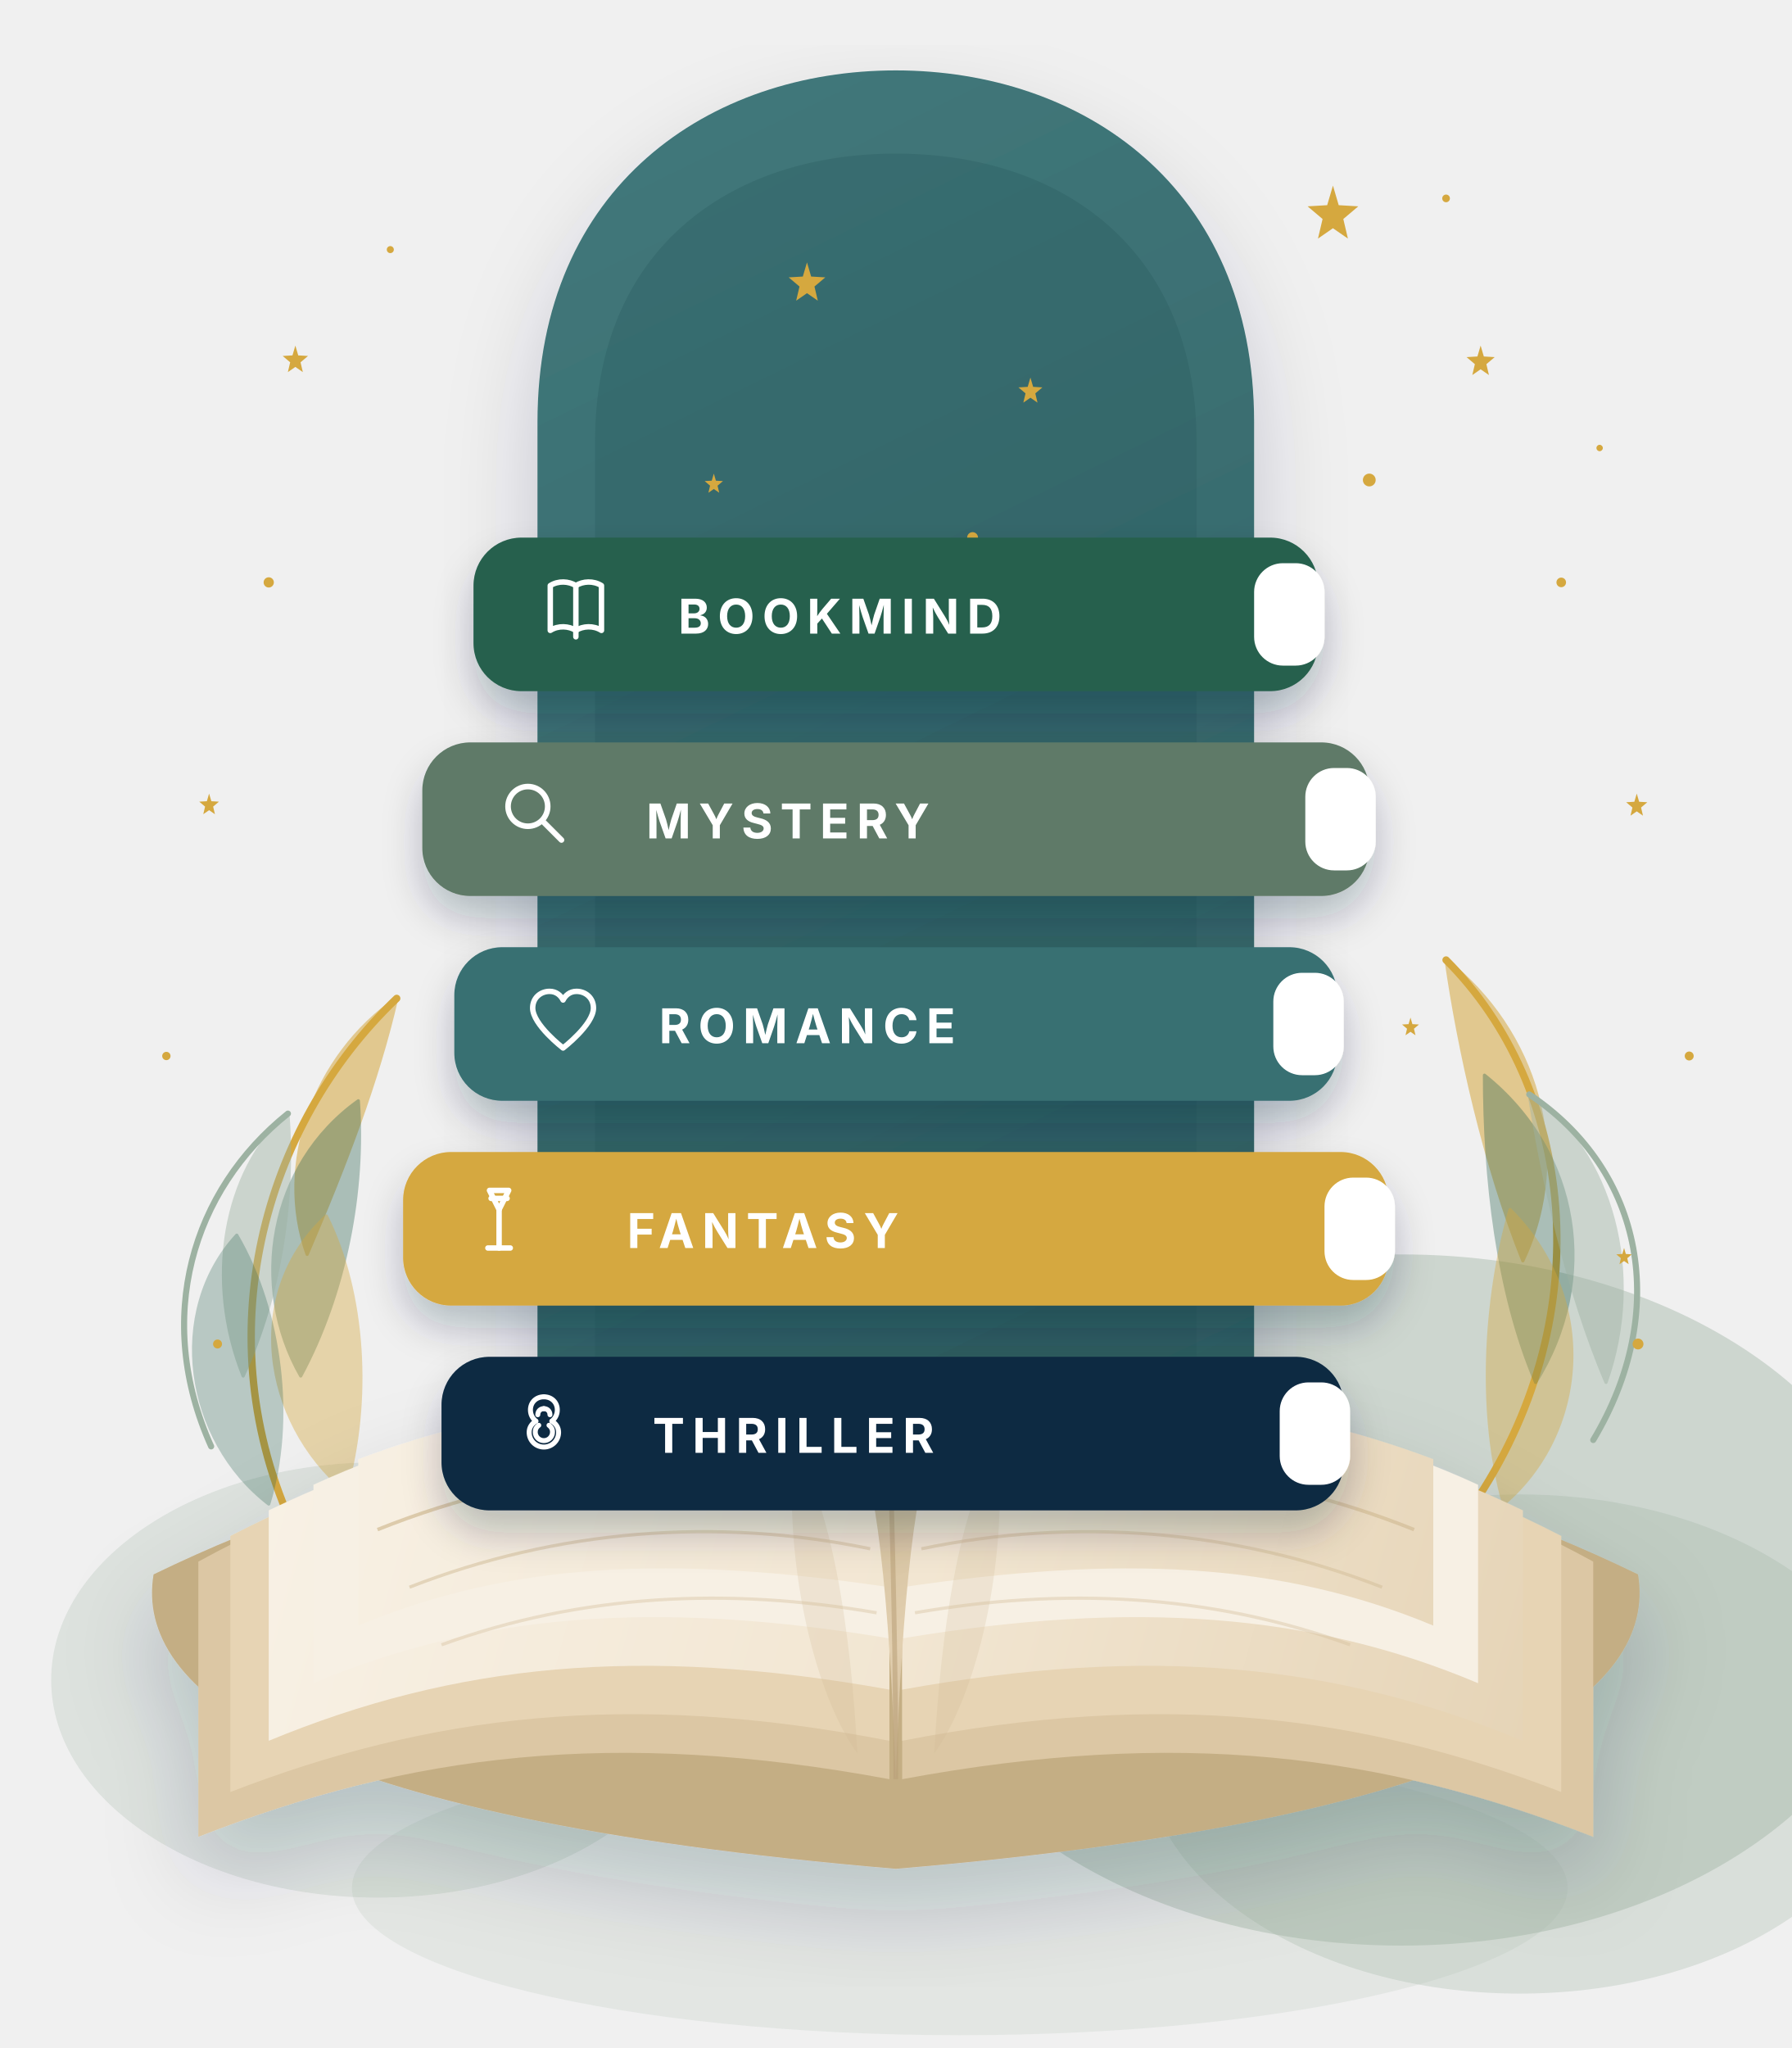
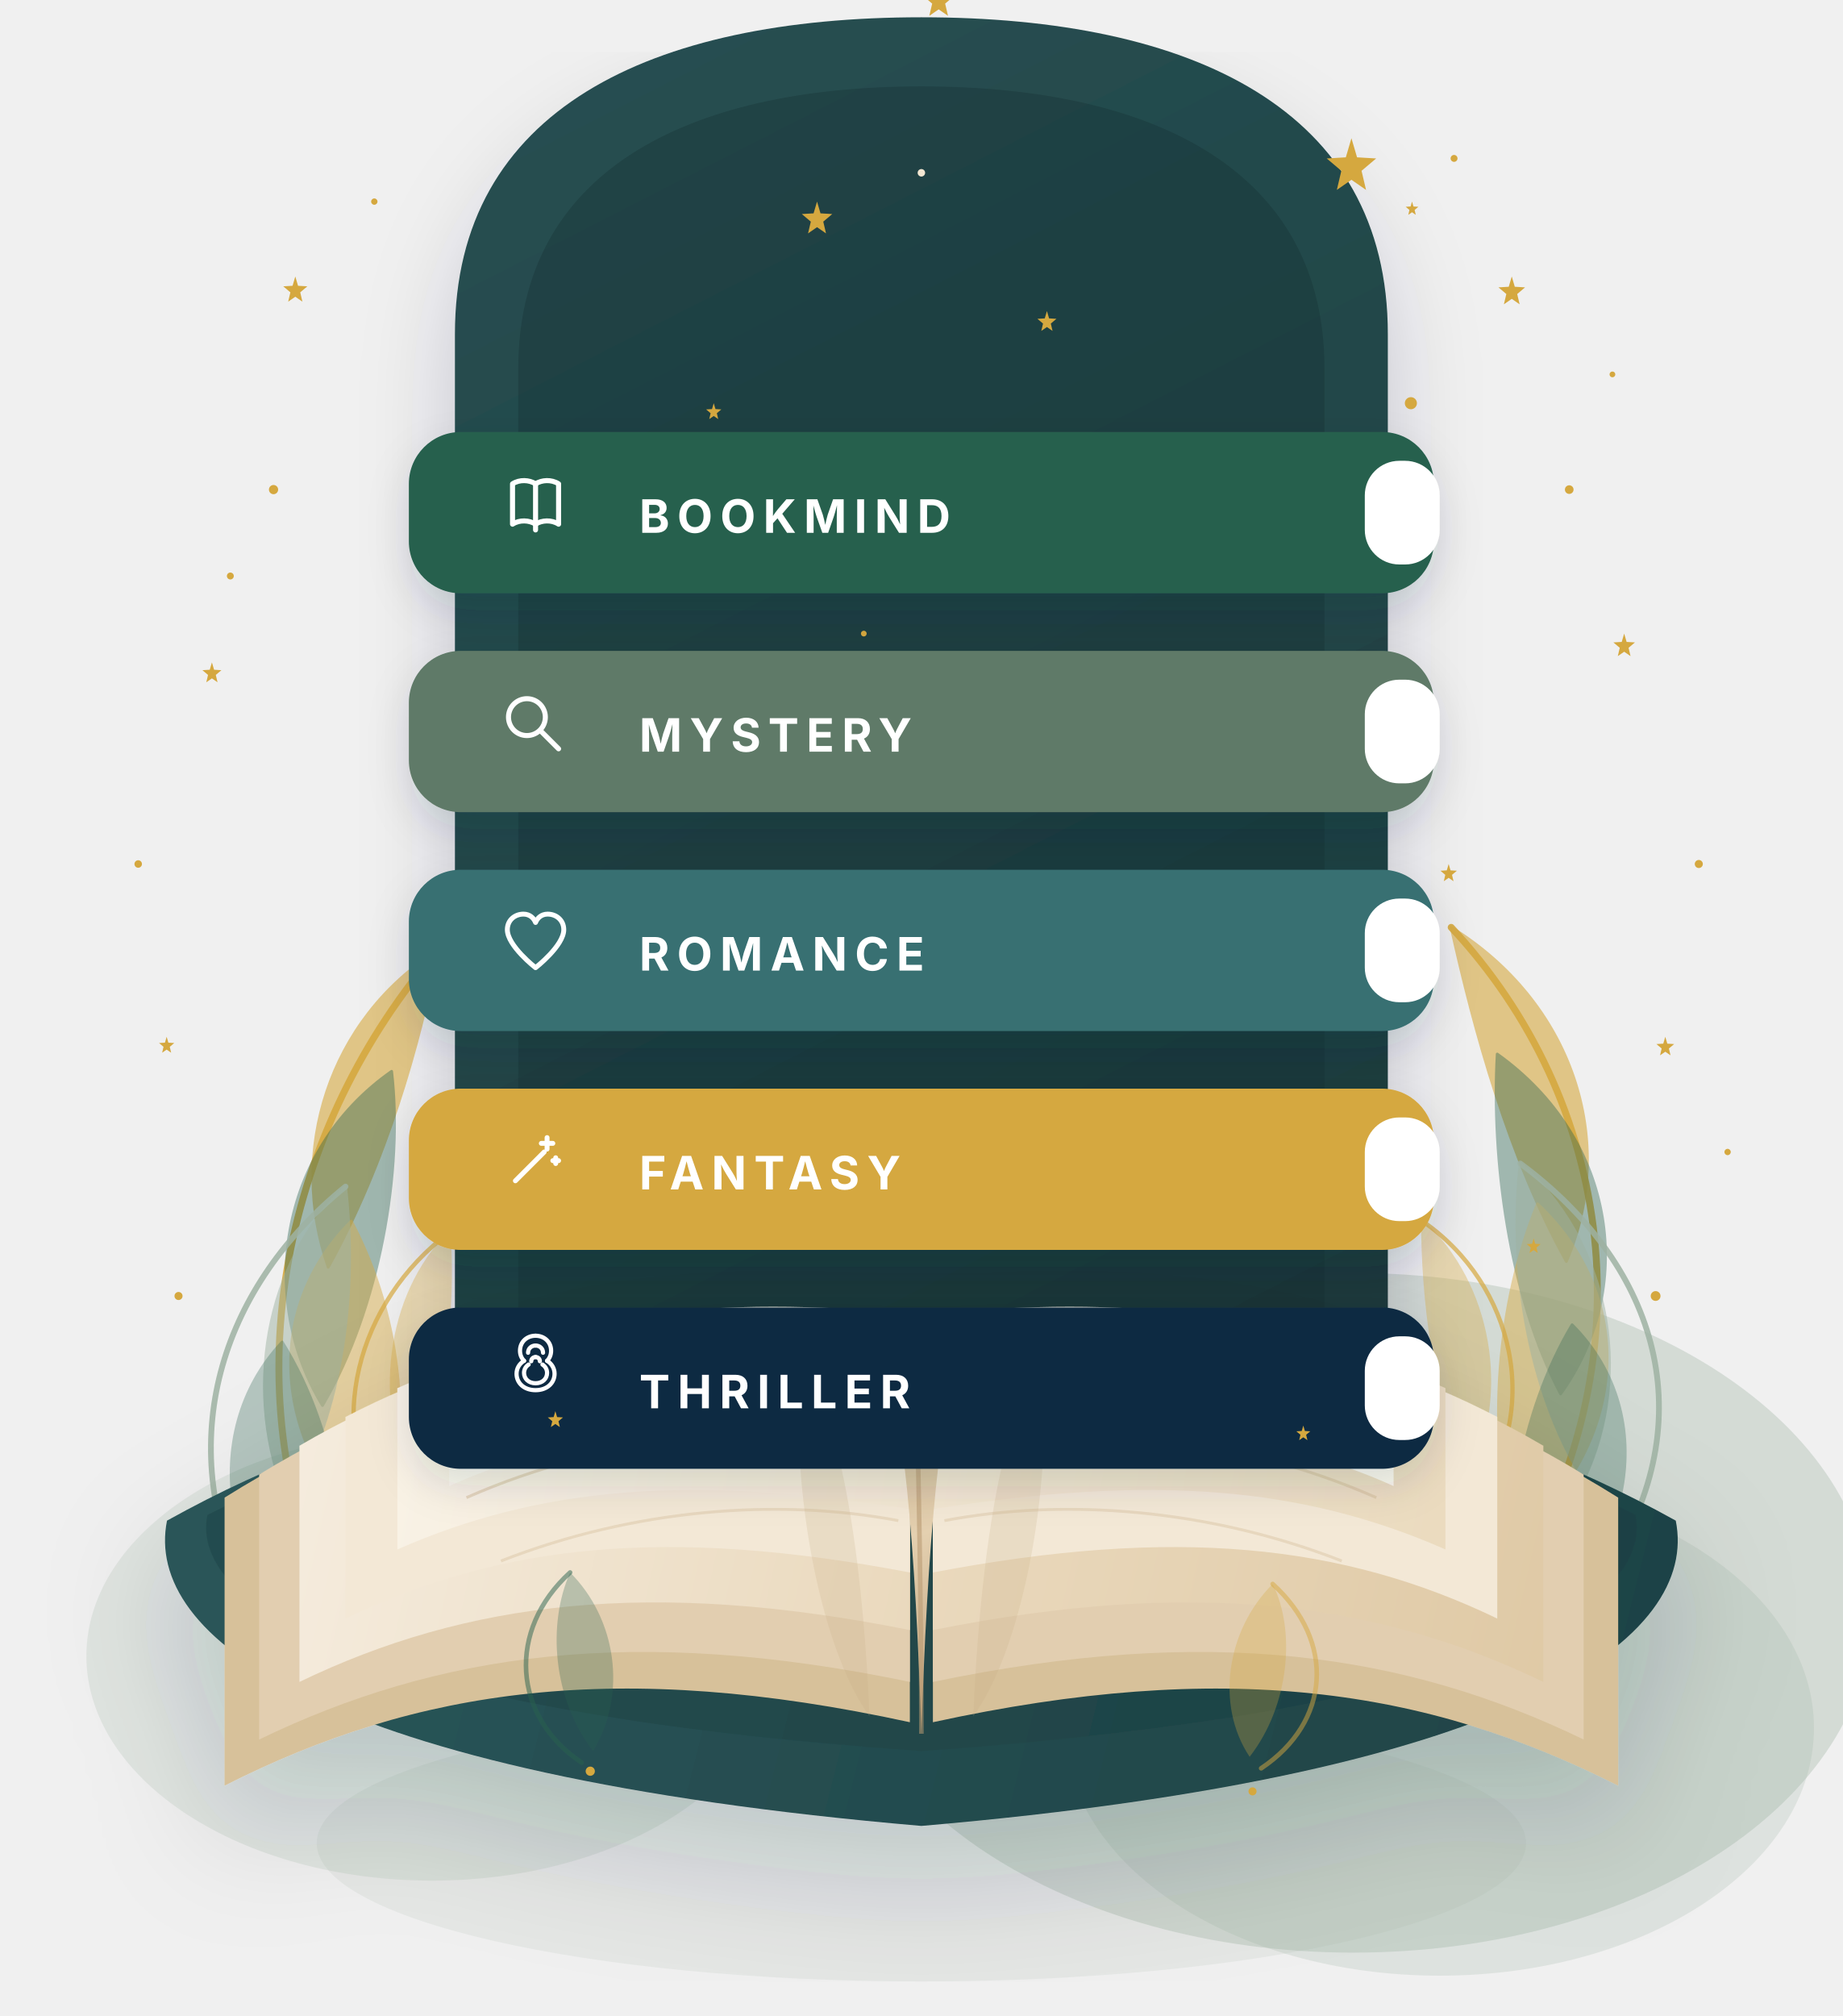
- <svg xmlns="http://www.w3.org/2000/svg" viewBox="0 0 560 640" fill="none" role="img" aria-labelledby="heroArtTitle">
+ <svg xmlns="http://www.w3.org/2000/svg" viewBox="0 0 640 700" fill="none" role="img" aria-labelledby="heroArtTitle">
  <defs>
-     <linearGradient id="archGrad" x1="180" y1="20" x2="380" y2="430" gradientUnits="userSpaceOnUse">
-       <stop stop-color="#42797c" />
-       <stop offset="1" stop-color="#2f5f62" />
+     <linearGradient id="archGrad" x1="190" y1="6" x2="450" y2="515" gradientUnits="userSpaceOnUse">
+       <stop stop-color="#274f52" />
+       <stop offset="0.55" stop-color="#204446" />
+       <stop offset="1" stop-color="#193638" />
    </linearGradient>
-     <linearGradient id="pageCream" x1="80" y1="470" x2="480" y2="580" gradientUnits="userSpaceOnUse">
-       <stop stop-color="#f8f1e5" />
+     <linearGradient id="coverGrad" x1="80" y1="520" x2="560" y2="640" gradientUnits="userSpaceOnUse">
+       <stop stop-color="#2a5558" />
+       <stop offset="1" stop-color="#1e4346" />
+     </linearGradient>
+     <linearGradient id="pageTop" x1="80" y1="480" x2="560" y2="560" gradientUnits="userSpaceOnUse">
+       <stop stop-color="#fbf6ec" />
      <stop offset="0.5" stop-color="#f2e6d2" />
-       <stop offset="1" stop-color="#e5d3b5" />
+       <stop offset="1" stop-color="#e8d7b8" />
    </linearGradient>
-     <linearGradient id="pageShade" x1="280" y1="450" x2="280" y2="580" gradientUnits="userSpaceOnUse">
-       <stop stop-color="#efe1c8" />
-       <stop offset="1" stop-color="#d9c39d" />
+     <linearGradient id="pageMid" x1="100" y1="500" x2="540" y2="600" gradientUnits="userSpaceOnUse">
+       <stop stop-color="#f5ecde" />
+       <stop offset="0.5" stop-color="#ead9bd" />
+       <stop offset="1" stop-color="#dfc9a5" />
    </linearGradient>
-     <linearGradient id="spineGrad" x1="250" y1="450" x2="310" y2="580" gradientUnits="userSpaceOnUse">
-       <stop stop-color="#cbb892" />
-       <stop offset="0.5" stop-color="#e2cfb0" />
-       <stop offset="1" stop-color="#b89f76" />
+     <linearGradient id="spineGrad" x1="300" y1="470" x2="340" y2="610" gradientUnits="userSpaceOnUse">
+       <stop stop-color="#c4aa82" />
+       <stop offset="0.45" stop-color="#e4d0b0" />
+       <stop offset="1" stop-color="#b6976f" />
    </linearGradient>
-     <filter id="softShadow" x="-25%" y="-25%" width="150%" height="150%">
-       <feDropShadow dx="0" dy="14" stdDeviation="14" flood-color="#102b43" flood-opacity="0.18" />
+     <filter id="archShadow" x="-20%" y="-15%" width="140%" height="140%">
+       <feDropShadow dx="0" dy="18" stdDeviation="16" flood-color="#102b43" flood-opacity="0.18" />
    </filter>
-     <filter id="barShadow" x="-12%" y="-50%" width="124%" height="220%">
-       <feDropShadow dx="0" dy="7" stdDeviation="6" flood-color="#102b43" flood-opacity="0.24" />
+     <filter id="bookShadow" x="-25%" y="-20%" width="150%" height="150%">
+       <feDropShadow dx="0" dy="20" stdDeviation="22" flood-color="#102b43" flood-opacity="0.17" />
+     </filter>
+     <filter id="barShadow" x="-10%" y="-50%" width="120%" height="220%">
+       <feDropShadow dx="0" dy="6" stdDeviation="7" flood-color="#102b43" flood-opacity="0.13" />
    </filter>
  </defs>
-   <ellipse cx="438" cy="500" rx="156" ry="108" fill="#9db2a2" opacity="0.42" />
-   <ellipse cx="475" cy="545" rx="118" ry="78" fill="#9db2a2" opacity="0.28" />
-   <ellipse cx="118" cy="525" rx="102" ry="68" fill="#9db2a2" opacity="0.24" />
-   <ellipse cx="300" cy="590" rx="190" ry="46" fill="#9db2a2" opacity="0.16" />
-   <path d="M168 445 V132 C168 58 222 22 280 22 C338 22 392 58 392 132 V445 Z" fill="url(#archGrad)" filter="url(#softShadow)" />
-   <path d="M186 438 V138 C186 78 228 48 280 48 C332 48 374 78 374 138 V438 Z" fill="#255558" opacity="0.28" />
+   <ellipse cx="470" cy="560" rx="180" ry="118" fill="#9db2a2" opacity="0.34" />
+   <ellipse cx="500" cy="600" rx="130" ry="86" fill="#9db2a2" opacity="0.22" />
+   <ellipse cx="150" cy="575" rx="120" ry="78" fill="#9db2a2" opacity="0.2" />
+   <ellipse cx="320" cy="640" rx="210" ry="48" fill="#9db2a2" opacity="0.14" />
+   <path d="M158 515 V116 C158 38 226 6 320 6 C414 6 482 38 482 116 V515 Z" fill="url(#archGrad)" filter="url(#archShadow)" />
+   <path d="M180 507 V128 C180 60 238 30 320 30 C402 30 460 60 460 128 V507 Z" fill="#132c2e" opacity="0.32" />
  <g fill="#d5a83f">
-     <path transform="translate(246 82) scale(0.52)" d="M12 0 L14.5 8.5 L23 9 L16.5 14.5 L18.5 23 L12 18.5 L5.5 23 L7.5 14.5 L1 9 L9.5 8.5 Z" />
-     <path transform="translate(318 118) scale(0.34)" d="M12 0 L14.5 8.5 L23 9 L16.5 14.5 L18.5 23 L12 18.5 L5.5 23 L7.5 14.5 L1 9 L9.5 8.5 Z" />
-     <path transform="translate(220 148) scale(0.26)" d="M12 0 L14.5 8.5 L23 9 L16.5 14.5 L18.5 23 L12 18.5 L5.5 23 L7.5 14.5 L1 9 L9.5 8.5 Z" />
-     <circle cx="304" cy="168" r="1.7" />
-     <circle cx="248" cy="198" r="1.3" />
-     <circle cx="336" cy="198" r="1.1" fill="#f2e6d2" />
+     <path transform="translate(278 70) scale(0.48)" d="M12 0 L14.5 8.5 L23 9 L16.5 14.5 L18.5 23 L12 18.5 L5.5 23 L7.5 14.5 L1 9 L9.5 8.5 Z" />
+     <path transform="translate(360 108) scale(0.3)" d="M12 0 L14.5 8.5 L23 9 L16.5 14.5 L18.5 23 L12 18.5 L5.5 23 L7.5 14.5 L1 9 L9.5 8.5 Z" />
+     <path transform="translate(245 140) scale(0.24)" d="M12 0 L14.5 8.5 L23 9 L16.5 14.5 L18.5 23 L12 18.5 L5.5 23 L7.5 14.5 L1 9 L9.5 8.5 Z" />
+     <circle cx="340" cy="160" r="1.6" />
+     <circle cx="280" cy="190" r="1.3" />
+     <circle cx="370" cy="195" r="1.1" fill="#f2e6d2" />
+     <circle cx="300" cy="220" r="1" />
+     <circle cx="350" cy="230" r="1.2" />
  </g>
  <g stroke-linecap="round" stroke-linejoin="round">
-     <path d="M92 478 C64 418 82 352 124 312" stroke="#d5a83f" stroke-width="2.3" fill="none" />
-     <path d="M124 312 C98 330 86 364 96 392 C108 364 118 338 124 312 Z" fill="#d5a83f" opacity="0.55" stroke="#d5a83f" stroke-width="1" />
-     <path d="M112 344 C84 364 78 402 94 430 C108 404 114 372 112 344 Z" fill="#28614e" opacity="0.35" stroke="#28614e" stroke-width="1" />
-     <path d="M102 380 C76 404 82 444 108 466 C116 438 114 404 102 380 Z" fill="#d5a83f" opacity="0.4" stroke="#d5a83f" stroke-width="1" />
-     <path d="M66 452 C48 412 60 372 90 348" stroke="#9db2a2" stroke-width="1.9" fill="none" />
-     <path d="M90 348 C70 366 64 400 76 430 C88 404 92 374 90 348 Z" fill="#9db2a2" opacity="0.45" stroke="#9db2a2" stroke-width="1" />
-     <path d="M74 386 C52 410 58 450 84 470 C92 444 88 410 74 386 Z" fill="#28614e" opacity="0.28" stroke="#28614e" stroke-width="1" />
+     <path d="M116 560 C78 480 100 390 152 330" stroke="#d5a83f" stroke-width="2.4" fill="none" opacity="0.9" />
+     <path d="M152 330 C114 354 100 400 114 440 C134 404 146 362 152 330 Z" fill="#d5a83f" opacity="0.6" stroke="#d5a83f" stroke-width="1" />
+     <path d="M136 372 C96 400 90 452 112 488 C132 454 140 406 136 372 Z" fill="#28614e" opacity="0.4" stroke="#28614e" stroke-width="1" />
+     <path d="M122 424 C88 458 98 508 132 536 C144 500 140 458 122 424 Z" fill="#d5a83f" opacity="0.46" stroke="#d5a83f" stroke-width="1" />
+     <path d="M84 550 C60 498 78 446 120 412" stroke="#9db2a2" stroke-width="2" fill="none" opacity="0.85" />
+     <path d="M120 412 C92 438 84 484 100 522 C120 490 124 446 120 412 Z" fill="#9db2a2" opacity="0.5" stroke="#9db2a2" stroke-width="1" />
+     <path d="M98 466 C68 498 78 550 114 576 C124 542 118 498 98 466 Z" fill="#28614e" opacity="0.3" stroke="#28614e" stroke-width="1" />
+     <path d="M134 528 C112 496 124 452 156 428" stroke="#d5a83f" stroke-width="1.5" fill="none" opacity="0.7" />
+     <path d="M156 428 C134 450 130 488 144 516 C154 490 158 454 156 428 Z" fill="#d5a83f" opacity="0.36" stroke="#d5a83f" stroke-width="0.9" />
  </g>
  <g stroke-linecap="round" stroke-linejoin="round">
-     <path d="M462 468 C500 410 492 340 452 300" stroke="#d5a83f" stroke-width="2.3" fill="none" />
-     <path d="M452 300 C480 322 492 360 476 394 C464 364 456 328 452 300 Z" fill="#d5a83f" opacity="0.55" stroke="#d5a83f" stroke-width="1" />
-     <path d="M464 336 C494 360 500 400 480 432 C468 404 464 368 464 336 Z" fill="#28614e" opacity="0.35" stroke="#28614e" stroke-width="1" />
-     <path d="M472 378 C500 406 496 448 470 470 C462 442 464 406 472 378 Z" fill="#d5a83f" opacity="0.4" stroke="#d5a83f" stroke-width="1" />
-     <path d="M498 450 C522 410 514 366 478 342" stroke="#9db2a2" stroke-width="1.9" fill="none" />
-     <path d="M478 342 C504 360 514 398 502 432 C490 404 482 368 478 342 Z" fill="#9db2a2" opacity="0.45" stroke="#9db2a2" stroke-width="1" />
+     <path d="M524 552 C574 472 560 382 504 322" stroke="#d5a83f" stroke-width="2.4" fill="none" opacity="0.9" />
+     <path d="M504 322 C546 348 562 396 544 438 C524 402 512 358 504 322 Z" fill="#d5a83f" opacity="0.6" stroke="#d5a83f" stroke-width="1" />
+     <path d="M520 366 C562 396 568 448 542 484 C524 450 518 402 520 366 Z" fill="#28614e" opacity="0.4" stroke="#28614e" stroke-width="1" />
+     <path d="M534 418 C572 454 562 506 526 534 C516 498 520 452 534 418 Z" fill="#d5a83f" opacity="0.46" stroke="#d5a83f" stroke-width="1" />
+     <path d="M560 542 C592 490 574 438 528 404" stroke="#9db2a2" stroke-width="2" fill="none" opacity="0.85" />
+     <path d="M528 404 C558 430 568 476 550 514 C530 482 524 438 528 404 Z" fill="#9db2a2" opacity="0.5" stroke="#9db2a2" stroke-width="1" />
+     <path d="M546 460 C578 492 566 544 528 568 C520 534 528 490 546 460 Z" fill="#28614e" opacity="0.3" stroke="#28614e" stroke-width="1" />
+     <path d="M512 522 C536 490 526 446 494 424" stroke="#d5a83f" stroke-width="1.5" fill="none" opacity="0.7" />
+     <path d="M494 424 C518 446 524 484 510 512 C498 486 494 450 494 424 Z" fill="#d5a83f" opacity="0.36" stroke="#d5a83f" stroke-width="0.9" />
  </g>
-   <g filter="url(#softShadow)">
-     <path d="M48 492              C118 458 190 444 280 456              C370 444 442 458 512 492              C518 528 470 568 280 584              C90 568 42 528 48 492 Z" fill="#c4ae84" />
-     <path d="M62 488 C128 452 192 440 278 456 L278 556 C192 540 128 548 62 574 Z" fill="#dcc7a4" />
-     <path d="M72 480 C134 448 196 438 278 452 L278 544 C196 528 134 536 72 560 Z" fill="#e7d4b4" />
-     <path d="M84 472 C142 444 200 436 278 448 L278 528 C200 514 142 520 84 544 Z" fill="url(#pageCream)" />
-     <path d="M98 464 C150 440 206 434 278 444 L278 512 C206 500 150 504 98 526 Z" fill="#f7f0e4" />
-     <path d="M112 456 C160 438 210 432 278 440 L278 496 C210 486 160 488 112 508 Z" fill="url(#pageCream)" />
-     <path d="M498 488 C432 452 368 440 282 456 L282 556 C368 540 432 548 498 574 Z" fill="#dcc7a4" />
-     <path d="M488 480 C426 448 364 438 282 452 L282 544 C364 528 426 536 488 560 Z" fill="#e7d4b4" />
-     <path d="M476 472 C418 444 360 436 282 448 L282 528 C360 514 418 520 476 544 Z" fill="url(#pageCream)" />
-     <path d="M462 464 C410 440 354 434 282 444 L282 512 C354 500 410 504 462 526 Z" fill="#f7f0e4" />
-     <path d="M448 456 C400 438 350 432 282 440 L282 496 C350 486 400 488 448 508 Z" fill="url(#pageCream)" />
-     <path d="M266 444 C274 460 278 500 280 556 C282 500 286 460 294 444 C286 440 274 440 266 444 Z" fill="url(#spineGrad)" />
-     <path d="M278 448 C279 480 280 520 280 556" stroke="#b89f76" stroke-width="1.5" opacity="0.55" />
-     <path d="M118 478 C168 458 220 454 270 464" stroke="#d4bf9a" stroke-width="1.1" opacity="0.75" />
-     <path d="M128 496 C174 478 224 474 272 484" stroke="#d4bf9a" stroke-width="1" opacity="0.55" />
-     <path d="M138 514 C182 498 228 496 274 504" stroke="#d4bf9a" stroke-width="1" opacity="0.4" />
-     <path d="M442 478 C392 458 340 454 290 464" stroke="#d4bf9a" stroke-width="1.1" opacity="0.75" />
-     <path d="M432 496 C386 478 336 474 288 484" stroke="#d4bf9a" stroke-width="1" opacity="0.55" />
-     <path d="M422 514 C378 498 332 496 286 504" stroke="#d4bf9a" stroke-width="1" opacity="0.4" />
-     <path d="M248 452 C260 470 266 510 268 548 C255 530 245 490 248 452 Z" fill="#cbb892" opacity="0.22" />
-     <path d="M312 452 C300 470 294 510 292 548 C305 530 315 490 312 452 Z" fill="#cbb892" opacity="0.22" />
+   <g filter="url(#bookShadow)">
+     <path d="M58 528              C130 488 210 470 320 484              C430 470 510 488 582 528              C590 568 530 616 320 634              C110 616 50 568 58 528 Z" fill="url(#coverGrad)" />
+     <path d="M72 526 C140 492 210 478 320 490 C430 478 500 492 568 526 C574 556 520 594 320 608 C120 594 66 556 72 526 Z" fill="#1a3d40" opacity="0.35" />
+     <path d="M78 520 C145 478 215 462 316 482 L316 598 C215 576 145 586 78 620 Z" fill="#d7c19a" />
+     <path d="M90 512 C152 474 220 460 316 478 L316 584 C220 564 152 574 90 604 Z" fill="#e2ceb0" />
+     <path d="M104 502 C162 468 226 456 316 472 L316 566 C226 548 162 556 104 584 Z" fill="url(#pageMid)" />
+     <path d="M120 492 C174 464 232 454 316 466 L316 546 C232 530 174 536 120 562 Z" fill="#f3e8d6" />
+     <path d="M138 482 C188 460 240 452 316 460 L316 524 C240 512 188 516 138 538 Z" fill="url(#pageTop)" />
+     <path d="M156 474 C200 456 248 450 316 456 L316 504 C248 494 200 496 156 516 Z" fill="#fbf6ec" />
+     <path d="M562 520 C495 478 425 462 324 482 L324 598 C425 576 495 586 562 620 Z" fill="#d7c19a" />
+     <path d="M550 512 C488 474 420 460 324 478 L324 584 C420 564 488 574 550 604 Z" fill="#e2ceb0" />
+     <path d="M536 502 C478 468 414 456 324 472 L324 566 C414 548 478 556 536 584 Z" fill="url(#pageMid)" />
+     <path d="M520 492 C466 464 408 454 324 466 L324 546 C408 530 466 536 520 562 Z" fill="#f3e8d6" />
+     <path d="M502 482 C452 460 400 452 324 460 L324 524 C400 512 452 516 502 538 Z" fill="url(#pageTop)" />
+     <path d="M484 474 C440 456 392 450 324 456 L324 504 C392 494 440 496 484 516 Z" fill="#fbf6ec" />
+     <path d="M304 462 C314 484 318 540 320 602 C322 540 326 484 336 462 C326 456 314 456 304 462 Z" fill="url(#spineGrad)" />
+     <path d="M318 468 C319 510 320 560 320 602" stroke="#b6976f" stroke-width="1.6" opacity="0.55" />
+     <path d="M150 498 C205 474 260 468 308 480" stroke="#d2bb96" stroke-width="1.15" opacity="0.7" />
+     <path d="M162 520 C212 498 266 494 310 504" stroke="#d2bb96" stroke-width="1" opacity="0.5" />
+     <path d="M174 542 C220 524 270 520 312 528" stroke="#d2bb96" stroke-width="1" opacity="0.38" />
+     <path d="M490 498 C435 474 380 468 332 480" stroke="#d2bb96" stroke-width="1.15" opacity="0.7" />
+     <path d="M478 520 C428 498 374 494 330 504" stroke="#d2bb96" stroke-width="1" opacity="0.5" />
+     <path d="M466 542 C420 524 370 520 328 528" stroke="#d2bb96" stroke-width="1" opacity="0.38" />
+     <path d="M278 470 C294 496 300 550 302 596 C286 574 274 520 278 470 Z" fill="#c4aa82" opacity="0.2" />
+     <path d="M362 470 C346 496 340 550 338 596 C354 574 366 520 362 470 Z" fill="#c4aa82" opacity="0.2" />
  </g>
-   <g font-family="Inter, system-ui, sans-serif" font-size="15" font-weight="700" letter-spacing="2.4" fill="#ffffff">
+   <g font-family="Inter, system-ui, sans-serif" font-size="16" font-weight="700" letter-spacing="2.6" fill="#ffffff">
    <g filter="url(#barShadow)">
-       <rect x="148" y="168" width="264" height="48" rx="15" fill="#28614e" />
-       <rect x="392" y="176" width="22" height="32" rx="9" fill="#ffffff" />
-       <g transform="translate(168 179)" stroke="#ffffff" stroke-width="1.7" fill="none" stroke-linecap="round" stroke-linejoin="round">
+       <rect x="142" y="150" width="356" height="56" rx="18" fill="#28614e" />
+       <rect x="474" y="160" width="26" height="36" rx="12" fill="#ffffff" />
+       <g transform="translate(174 164)" stroke="#ffffff" stroke-width="1.75" fill="none" stroke-linecap="round" stroke-linejoin="round">
        <path d="M12 4v16" />
        <path d="M12 4c-2.2-1.4-5.5-1.6-8 0v14c2.5-1.6 5.8-1.4 8 0" />
        <path d="M12 4c2.2-1.4 5.5-1.6 8 0v14c-2.5-1.6-5.8-1.4-8 0" />
      </g>
-       <text x="212" y="198">BOOKMIND</text>
+       <text x="222" y="185">BOOKMIND</text>
    </g>
    <g filter="url(#barShadow)">
-       <rect x="132" y="232" width="296" height="48" rx="15" fill="#5f7a68" />
-       <rect x="408" y="240" width="22" height="32" rx="9" fill="#ffffff" />
-       <g transform="translate(156 243)" stroke="#ffffff" stroke-width="1.75" fill="none" stroke-linecap="round">
-         <circle cx="9" cy="9" r="6.2" />
-         <path d="M13.8 13.8 L19.5 19.5" />
+       <rect x="142" y="226" width="356" height="56" rx="18" fill="#5f7a68" />
+       <rect x="474" y="236" width="26" height="36" rx="12" fill="#ffffff" />
+       <g transform="translate(174 240)" stroke="#ffffff" stroke-width="1.75" fill="none" stroke-linecap="round">
+         <circle cx="9" cy="9" r="6.4" />
+         <path d="M14 14 L20 20" />
      </g>
-       <text x="202" y="262">MYSTERY</text>
+       <text x="222" y="261">MYSTERY</text>
    </g>
    <g filter="url(#barShadow)">
-       <rect x="142" y="296" width="276" height="48" rx="15" fill="#376f72" />
-       <rect x="398" y="304" width="22" height="32" rx="9" fill="#ffffff" />
-       <g transform="translate(164 307)" stroke="#ffffff" stroke-width="1.7" fill="none" stroke-linecap="round" stroke-linejoin="round">
-         <path d="M12 20.5 C12 20.5 2.5 13.2 2.5 8 C2.5 4.8 5 2.8 7.8 2.8 C9.9 2.8 11.3 4.1 12 5.5 C12.7 4.1 14.1 2.8 16.2 2.8 C19 2.8 21.5 4.8 21.5 8 C21.5 13.2 12 20.5 12 20.5 Z" />
+       <rect x="142" y="302" width="356" height="56" rx="18" fill="#376f72" />
+       <rect x="474" y="312" width="26" height="36" rx="12" fill="#ffffff" />
+       <g transform="translate(174 315)" stroke="#ffffff" stroke-width="1.7" fill="none" stroke-linecap="round" stroke-linejoin="round">
+         <path d="M12 21 C12 21 2.2 13.4 2.2 7.8 C2.2 4.5 4.8 2.4 7.8 2.4 C10 2.4 11.4 3.8 12 5.3 C12.6 3.8 14 2.4 16.2 2.4 C19.2 2.4 21.8 4.5 21.8 7.8 C21.8 13.4 12 21 12 21 Z" />
      </g>
-       <text x="206" y="326">ROMANCE</text>
+       <text x="222" y="337">ROMANCE</text>
    </g>
    <g filter="url(#barShadow)">
-       <rect x="126" y="360" width="308" height="48" rx="15" fill="#d5a83f" />
-       <rect x="414" y="368" width="22" height="32" rx="9" fill="#ffffff" />
-       <g transform="translate(148 369)" stroke="#ffffff" stroke-width="1.7" fill="none" stroke-linecap="round" stroke-linejoin="round">
-         <path d="M8 21 V9" />
-         <path d="M4.5 21 H11.5" />
-         <path d="M8 9 L5 3 H11 L8 9 Z" />
-         <path d="M5.5 5.5 H10.5" />
+       <rect x="142" y="378" width="356" height="56" rx="18" fill="#d5a83f" />
+       <rect x="474" y="388" width="26" height="36" rx="12" fill="#ffffff" />
+       <g transform="translate(174 391)" stroke="#ffffff" stroke-width="1.7" fill="none" stroke-linecap="round" stroke-linejoin="round">
+         <path d="M5 19 L15 9" />
+         <path d="M16 4v4" />
+         <path d="M14 6h4" />
+         <path d="M19 11v2" />
+         <path d="M18 12h2" />
      </g>
-       <text x="196" y="390">FANTASY</text>
+       <text x="222" y="413">FANTASY</text>
    </g>
    <g filter="url(#barShadow)">
-       <rect x="138" y="424" width="282" height="48" rx="15" fill="#102b43" />
-       <rect x="400" y="432" width="22" height="32" rx="9" fill="#ffffff" />
-       <g transform="translate(158 433)" stroke="#ffffff" stroke-width="1.55" fill="none" stroke-linecap="round">
-         <path d="M12 3.5c-2.4 0-4.2 1.7-4.2 4.1 0 1.5.7 2.7 1.7 3.5" />
-         <path d="M12 3.5c2.4 0 4.2 1.7 4.2 4.1 0 1.5-.7 2.7-1.7 3.5" />
-         <path d="M9.5 11.1c-1.3.8-2.1 2-2.1 3.5 0 2.6 2.1 4.6 4.6 4.6s4.6-2 4.6-4.6c0-1.5-.8-2.7-2.1-3.5" />
-         <path d="M12 7.2c-1.1 0-1.9.8-1.9 1.9" />
-         <path d="M12 7.2c1.1 0 1.9.8 1.9 1.9" />
-         <path d="M10.4 12.4c-.7.5-1.1 1.2-1.1 2.1 0 1.5 1.2 2.7 2.7 2.7s2.7-1.2 2.7-2.7c0-.9-.4-1.6-1.1-2.1" />
+       <rect x="142" y="454" width="356" height="56" rx="18" fill="#102b43" />
+       <rect x="474" y="464" width="26" height="36" rx="12" fill="#ffffff" />
+       <g transform="translate(174 461)" stroke="#ffffff" stroke-width="1.45" fill="none" stroke-linecap="round">
+         <path d="M12 2.8c-3.1 0-5.4 2.2-5.4 5.2 0 1.4.5 2.6 1.4 3.5" />
+         <path d="M12 2.8c3.1 0 5.4 2.2 5.4 5.2 0 1.4-.5 2.6-1.4 3.5" />
+         <path d="M8 11.5c-1.6 1-2.6 2.6-2.6 4.5 0 3.2 2.6 5.7 6.6 5.7s6.6-2.5 6.6-5.7c0-1.9-1-3.5-2.6-4.5" />
+         <path d="M12 6.2c-1.5 0-2.6 1.1-2.6 2.5" />
+         <path d="M12 6.2c1.5 0 2.6 1.1 2.6 2.5" />
+         <path d="M9.6 12.8c-1 .65-1.6 1.7-1.6 2.9 0 2 1.6 3.6 4 3.6s4-1.6 4-3.6c0-1.2-.6-2.25-1.6-2.9" />
+         <path d="M12 10.2c-.85 0-1.5.65-1.5 1.45" />
+         <path d="M12 10.2c.85 0 1.5.65 1.5 1.45" />
      </g>
-       <text x="204" y="454">THRILLER</text>
+       <text x="222" y="489">THRILLER</text>
    </g>
  </g>
  <g fill="#d5a83f">
-     <path transform="translate(408 58) scale(0.72)" d="M12 0 L14.5 8.5 L23 9 L16.5 14.5 L18.5 23 L12 18.5 L5.5 23 L7.5 14.5 L1 9 L9.5 8.5 Z" />
-     <path transform="translate(458 108) scale(0.4)" d="M12 0 L14.5 8.5 L23 9 L16.5 14.5 L18.5 23 L12 18.5 L5.5 23 L7.5 14.5 L1 9 L9.5 8.5 Z" />
-     <path transform="translate(88 108) scale(0.36)" d="M12 0 L14.5 8.5 L23 9 L16.5 14.5 L18.5 23 L12 18.5 L5.5 23 L7.5 14.5 L1 9 L9.5 8.5 Z" />
-     <path transform="translate(508 248) scale(0.3)" d="M12 0 L14.5 8.5 L23 9 L16.5 14.5 L18.5 23 L12 18.5 L5.5 23 L7.5 14.5 L1 9 L9.5 8.5 Z" />
-     <path transform="translate(62 248) scale(0.28)" d="M12 0 L14.5 8.5 L23 9 L16.5 14.5 L18.5 23 L12 18.5 L5.5 23 L7.5 14.5 L1 9 L9.5 8.5 Z" />
-     <path transform="translate(438 318) scale(0.24)" d="M12 0 L14.5 8.5 L23 9 L16.5 14.5 L18.5 23 L12 18.5 L5.5 23 L7.5 14.5 L1 9 L9.5 8.5 Z" />
-     <path transform="translate(505 390) scale(0.22)" d="M12 0 L14.5 8.5 L23 9 L16.5 14.5 L18.5 23 L12 18.5 L5.5 23 L7.5 14.5 L1 9 L9.5 8.5 Z" />
-     <circle cx="428" cy="150" r="2" />
-     <circle cx="488" cy="182" r="1.5" />
-     <circle cx="84" cy="182" r="1.6" />
-     <circle cx="528" cy="330" r="1.4" />
-     <circle cx="52" cy="330" r="1.3" />
-     <circle cx="512" cy="420" r="1.7" />
-     <circle cx="68" cy="420" r="1.4" />
-     <circle cx="452" cy="62" r="1.2" />
-     <circle cx="122" cy="78" r="1.1" />
-     <circle cx="500" cy="140" r="1" />
+     <path transform="translate(460 48) scale(0.78)" d="M12 0 L14.5 8.5 L23 9 L16.5 14.5 L18.5 23 L12 18.5 L5.5 23 L7.5 14.5 L1 9 L9.5 8.5 Z" />
+     <path transform="translate(520 96) scale(0.42)" d="M12 0 L14.5 8.5 L23 9 L16.5 14.5 L18.5 23 L12 18.5 L5.5 23 L7.5 14.5 L1 9 L9.5 8.5 Z" />
+     <path transform="translate(98 96) scale(0.38)" d="M12 0 L14.5 8.5 L23 9 L16.5 14.5 L18.5 23 L12 18.5 L5.5 23 L7.5 14.5 L1 9 L9.5 8.5 Z" />
+     <path transform="translate(560 220) scale(0.34)" d="M12 0 L14.5 8.5 L23 9 L16.5 14.5 L18.5 23 L12 18.5 L5.5 23 L7.5 14.5 L1 9 L9.5 8.5 Z" />
+     <path transform="translate(70 230) scale(0.3)" d="M12 0 L14.5 8.5 L23 9 L16.5 14.5 L18.5 23 L12 18.5 L5.5 23 L7.5 14.5 L1 9 L9.5 8.5 Z" />
+     <path transform="translate(500 300) scale(0.26)" d="M12 0 L14.5 8.5 L23 9 L16.5 14.5 L18.5 23 L12 18.5 L5.5 23 L7.5 14.5 L1 9 L9.5 8.5 Z" />
+     <path transform="translate(575 360) scale(0.28)" d="M12 0 L14.5 8.5 L23 9 L16.5 14.5 L18.5 23 L12 18.5 L5.5 23 L7.5 14.5 L1 9 L9.5 8.5 Z" />
+     <path transform="translate(55 360) scale(0.24)" d="M12 0 L14.5 8.5 L23 9 L16.5 14.5 L18.5 23 L12 18.5 L5.5 23 L7.5 14.5 L1 9 L9.5 8.5 Z" />
+     <path transform="translate(530 430) scale(0.22)" d="M12 0 L14.5 8.5 L23 9 L16.5 14.5 L18.5 23 L12 18.5 L5.5 23 L7.5 14.5 L1 9 L9.5 8.5 Z" />
+     <path transform="translate(488 70) scale(0.2)" d="M12 0 L14.5 8.5 L23 9 L16.5 14.5 L18.5 23 L12 18.5 L5.5 23 L7.5 14.5 L1 9 L9.5 8.5 Z" />
+     <circle cx="490" cy="140" r="2.1" />
+     <circle cx="545" cy="170" r="1.5" />
+     <circle cx="95" cy="170" r="1.6" />
+     <circle cx="590" cy="300" r="1.4" />
+     <circle cx="48" cy="300" r="1.3" />
+     <circle cx="575" cy="450" r="1.7" />
+     <circle cx="62" cy="450" r="1.4" />
+     <circle cx="505" cy="55" r="1.2" />
+     <circle cx="130" cy="70" r="1.1" />
+     <circle cx="560" cy="130" r="1" />
+     <circle cx="80" cy="200" r="1.2" />
+     <circle cx="600" cy="400" r="1.1" />
+     <path transform="translate(320 -6) scale(0.5)" d="M12 0 L14.5 8.5 L23 9 L16.5 14.5 L18.5 23 L12 18.5 L5.5 23 L7.5 14.5 L1 9 L9.5 8.5 Z" />
+     <path transform="translate(190 490) scale(0.24)" d="M12 0 L14.5 8.5 L23 9 L16.5 14.5 L18.5 23 L12 18.5 L5.5 23 L7.5 14.5 L1 9 L9.5 8.5 Z" />
+     <path transform="translate(450 495) scale(0.22)" d="M12 0 L14.5 8.5 L23 9 L16.5 14.5 L18.5 23 L12 18.5 L5.5 23 L7.5 14.5 L1 9 L9.5 8.5 Z" />
+     <circle cx="205" cy="615" r="1.6" />
+     <circle cx="435" cy="622" r="1.4" />
+     <circle cx="320" cy="60" r="1.3" fill="#f2e6d2" />
+   </g>
+   <g stroke-linecap="round" stroke-linejoin="round">
+     <path d="M198 546 C176 566 178 596 202 612" stroke="#28614e" stroke-width="1.6" fill="none" opacity="0.5" />
+     <path d="M198 546 C214 562 218 588 206 608 C192 590 190 564 198 546 Z" fill="#28614e" opacity="0.28" />
+     <path d="M442 550 C464 570 462 598 438 614" stroke="#d5a83f" stroke-width="1.6" fill="none" opacity="0.5" />
+     <path d="M442 550 C426 566 422 592 434 610 C448 592 450 566 442 550 Z" fill="#d5a83f" opacity="0.3" />
  </g>
</svg>
